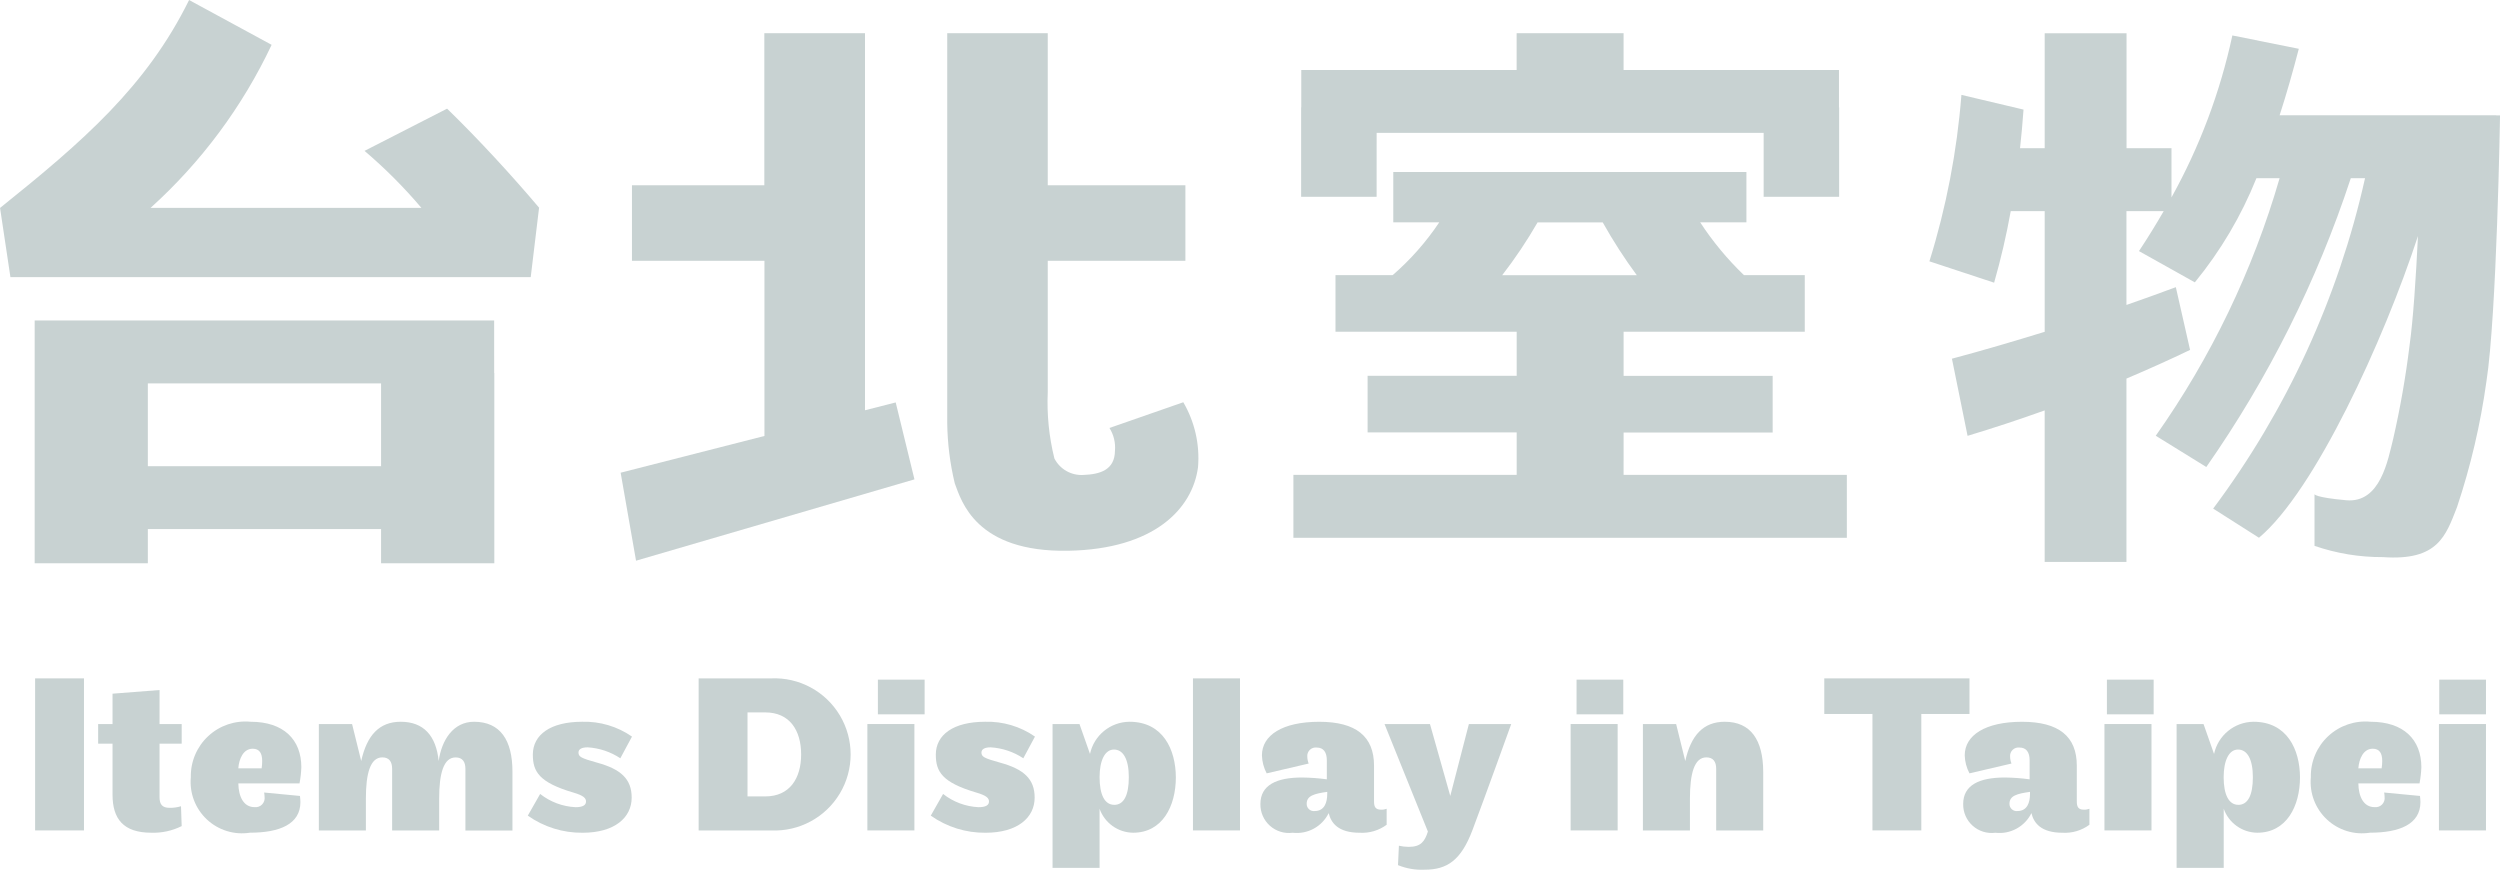
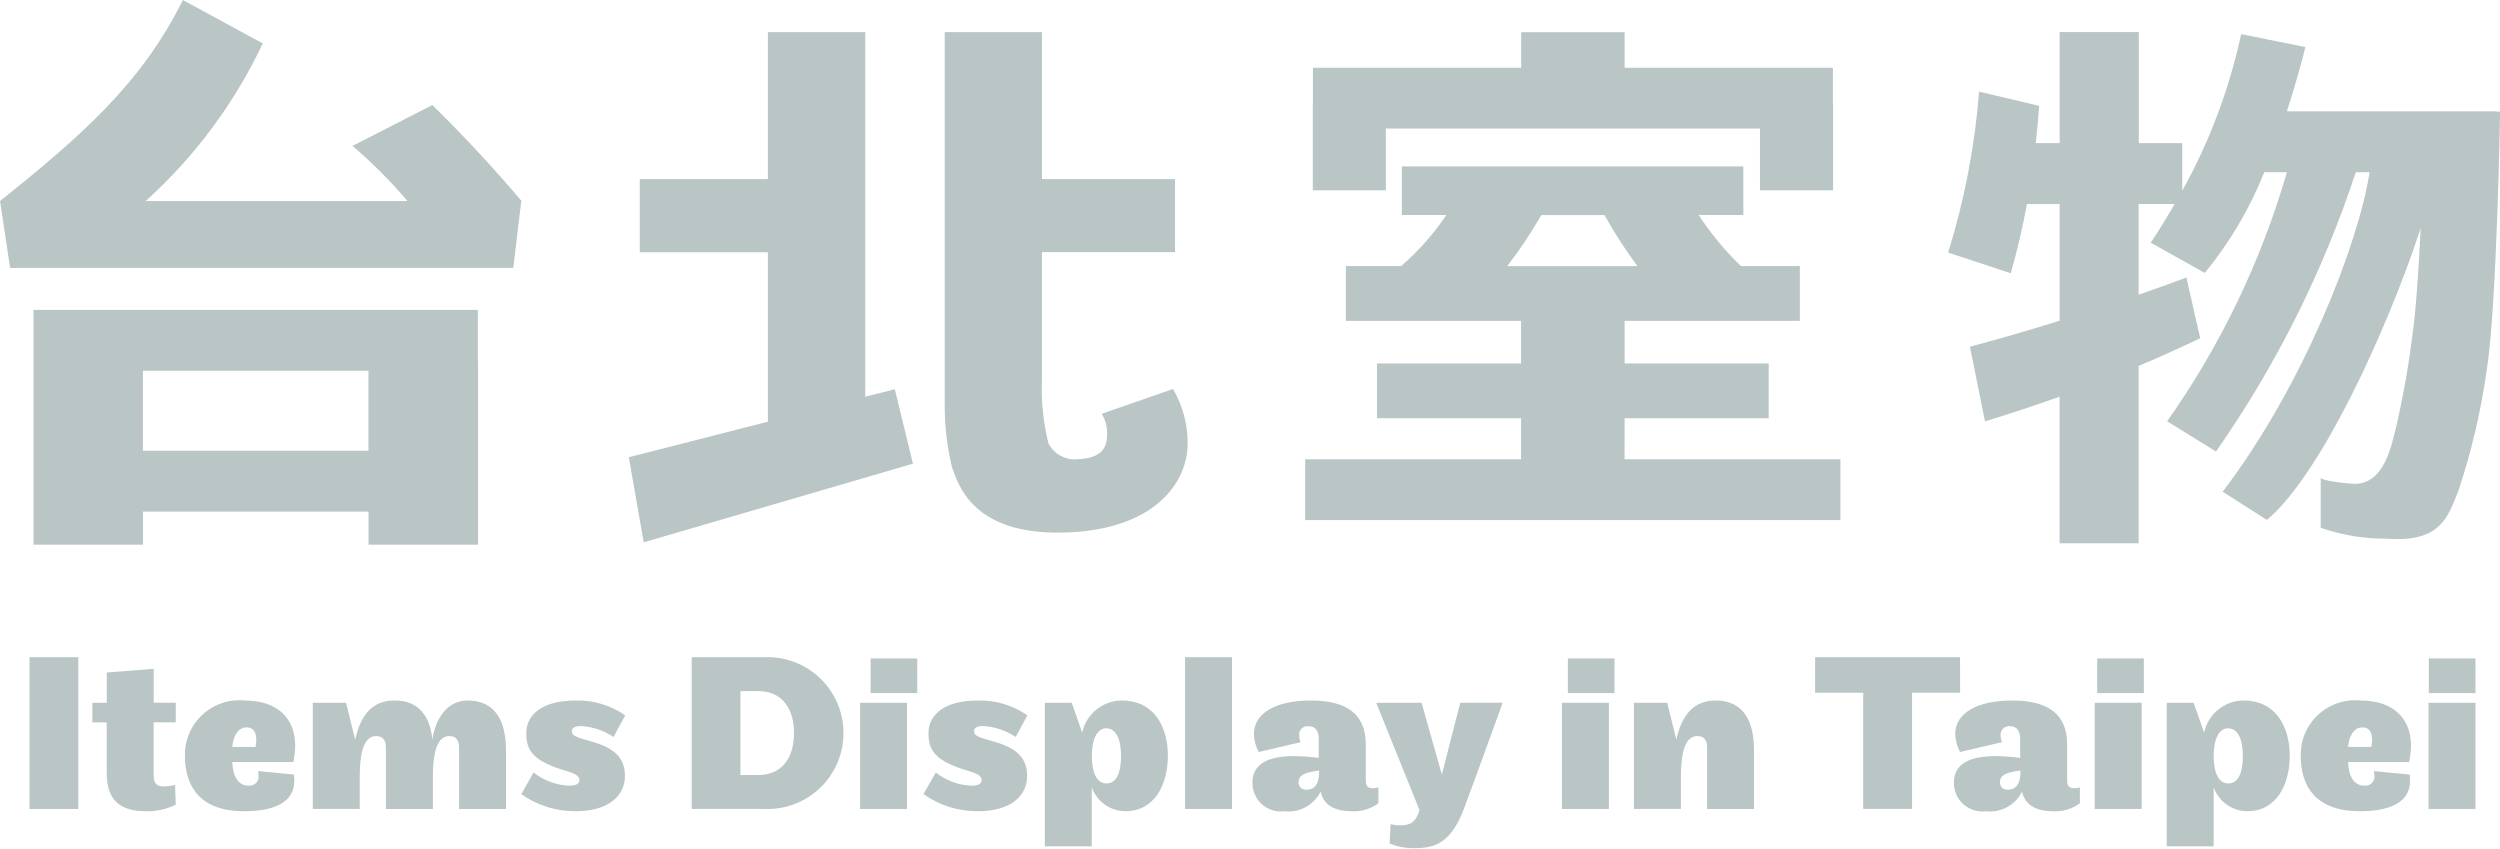
- <svg xmlns="http://www.w3.org/2000/svg" width="105.347" height="36.648" viewBox="0 0 105.347 36.648">
-   <g transform="translate(-90.192 -393.199)">
-     <g transform="translate(90.192 393.199)">
-       <path d="M152.48,411.778a1.545,1.545,0,0,1,.232.96c-.007.8-.612.995-1.335,1.02a1.285,1.285,0,0,1-1.217-.694,9.816,9.816,0,0,1-.28-2.793v-5.538h5.8v-3.182h-5.8v-6.408h-4.236v16.425a11.456,11.456,0,0,0,.318,2.544c.276.736.878,2.914,4.792,2.84,3.615-.068,5.225-1.769,5.458-3.518a4.661,4.661,0,0,0-.62-2.74Z" transform="translate(-105.729 -393.744)" fill="#c8d2d2" />
-       <path d="M227.026,398.606V398.6H217.9c.291-.9.558-1.837.808-2.8l-2.8-.562a24.771,24.771,0,0,1-2.565,6.824v-2.074h-1.894v-4.841H208v4.841h-1.039c.058-.536.109-1.078.147-1.626l-2.617-.62a31.985,31.985,0,0,1-1.349,7.014l2.727.9a30.717,30.717,0,0,0,.7-3.015H208v5.085c-1.3.4-2.6.784-3.909,1.133l.659,3.251q1.655-.5,3.249-1.072v6.385h3.446v-7.726q1.365-.577,2.681-1.208l-.6-2.644c-.692.259-1.386.507-2.081.749v-3.954h1.57c-.319.553-.664,1.114-1.042,1.685l2.354,1.317a16.784,16.784,0,0,0,2.595-4.389h.977a36.374,36.374,0,0,1-5.219,10.853l2.13,1.317a46.737,46.737,0,0,0,6.089-12.17h.6a36.561,36.561,0,0,1-6.4,13.923l1.93,1.228c2.353-1.969,5.254-8.3,6.7-12.713-.084,1.733-.2,3.508-.353,4.6a38.78,38.78,0,0,1-.69,3.942c-.222.881-.533,2.721-1.977,2.591-1.347-.121-1.339-.258-1.339-.258v2.18a8.691,8.691,0,0,0,2.883.474c2.323.166,2.649-.9,3.123-2.11a29.461,29.461,0,0,0,1.237-5.286c.438-2.8.575-11.217.575-11.217Z" transform="translate(-121.839 -393.744)" fill="#c8d2d2" />
-       <path d="M136.82,411.032V395.144h-4.242v6.408H127v3.181h5.583v7.382l-6.06,1.548.649,3.708,11.732-3.427-.79-3.242Z" transform="translate(-100.37 -393.744)" fill="#c8d2d2" />
-       <path d="M111.583,411.961H92.221v2.212h0v8.018H96.99V420.75h9.828v1.441h4.772v-8.018h-.006ZM96.99,418.1v-3.487h9.828V418.1Z" transform="translate(-90.76 -398.456)" fill="#c8d2d2" />
-       <path d="M179.825,414.246h6.281v-2.386h-6.281V410h7.634v-2.386h-2.564a12.793,12.793,0,0,1-1.844-2.225H185V403.27H170.119v2.121h1.937a11.112,11.112,0,0,1-1.964,2.225h-2.408V410h7.635v1.857h-6.282v2.386h6.282v1.787H165.91v2.652h23.322v-2.652h-9.408Zm-3.629-8.854h2.749a21.212,21.212,0,0,0,1.435,2.225h-5.671A19.635,19.635,0,0,0,176.2,405.391Z" transform="translate(-111.408 -396.021)" fill="#c8d2d2" />
-       <path d="M169.545,399.344h16.308v2.692h3.181v-3.769h-.007v-1.574h-9.076v-1.549h-4.507v1.549h-9.075v1.574h-.006v3.769h3.181Z" transform="translate(-111.535 -393.744)" fill="#c8d2d2" />
-       <path d="M109.032,397.777l-3.479,1.78a20.8,20.8,0,0,1,2.395,2.4H96.538a21.741,21.741,0,0,0,5.1-6.869L98.16,393.2c-1.8,3.649-4.481,5.966-7.966,8.761h0l.437,2.915h21.925l.351-2.916.009,0C111.766,400.6,110.391,399.1,109.032,397.777Z" transform="translate(-90.192 -393.199)" fill="#c8d2d2" />
+ <svg xmlns="http://www.w3.org/2000/svg" width="116.264" height="39.444" viewBox="0 0 116.264 39.444">
+   <g transform="translate(-88.008 -395.372)">
+     <g transform="translate(89.381 425.936)">
+       <rect width="2.268" height="7.057" fill="#bac5c5" />
+       <path d="M96.454,435.862l-2.183.17v1.409H93.6v.912h.668v2.362c0,1.124.5,1.77,1.8,1.77a2.946,2.946,0,0,0,1.41-.307l-.032-.922a1.729,1.729,0,0,1-.529.075c-.35,0-.466-.17-.466-.5v-2.479h1.028v-.912H96.454Z" transform="translate(-90.678 -435.322)" fill="#bac5c5" />
+       <path d="M104.333,439.888c0-1.283-.827-2.109-2.352-2.109a2.532,2.532,0,0,0-2.776,2.575c0,1.483.763,2.575,2.745,2.575,1.367,0,2.341-.392,2.341-1.42a2.759,2.759,0,0,0-.022-.287l-1.663-.159a1.386,1.386,0,0,1,.021.2.421.421,0,0,1-.466.476c-.509,0-.741-.487-.752-1.1h2.839A4.883,4.883,0,0,0,104.333,439.888Zm-1.844.052h-1.081c.031-.445.234-.911.668-.911.318,0,.445.223.445.562A2.1,2.1,0,0,1,102.489,439.941Z" transform="translate(-91.977 -435.766)" fill="#bac5c5" />
+       <path d="M114.148,437.779c-.964,0-1.5.848-1.642,1.823-.116-1.176-.7-1.823-1.759-1.823-1,0-1.568.625-1.833,1.823l-.423-1.717h-1.547v4.938h2.182V441.34c0-1.155.2-1.907.763-1.907.318,0,.456.2.456.53v2.861h2.183V441.34c0-1.155.2-1.907.763-1.907.318,0,.456.2.456.53v2.861h2.182V440.1C115.928,438.627,115.356,437.779,114.148,437.779Z" transform="translate(-93.77 -435.766)" fill="#bac5c5" />
+       <path d="M122.341,438.966a3.075,3.075,0,0,1,1.515.509l.541-1.006a3.85,3.85,0,0,0-2.31-.689c-1.473,0-2.289.6-2.289,1.526,0,.784.287,1.292,1.887,1.758.476.138.582.265.582.413,0,.17-.148.265-.487.265a2.878,2.878,0,0,1-1.642-.615l-.572,1.007a4.324,4.324,0,0,0,2.543.794c1.483,0,2.278-.7,2.278-1.632,0-.869-.509-1.324-1.6-1.621-.763-.212-.869-.276-.869-.477C121.917,439.051,122.065,438.966,122.341,438.966Z" transform="translate(-96.696 -435.766)" fill="#bac5c5" />
+       <path d="M133.253,435.159h-3.37v7.057h3.37a3.532,3.532,0,1,0,0-7.057Zm-.276,5.478h-.827v-3.9h.827c1.134,0,1.664.837,1.664,1.95S134.111,440.637,132.977,440.637Z" transform="translate(-99.088 -435.159)" fill="#bac5c5" />
+       <rect width="2.183" height="4.938" transform="translate(38.627 2.119)" fill="#bac5c5" />
+       <rect width="2.169" height="1.611" transform="translate(39.114 0.058)" fill="#bac5c5" />
+       <path d="M146.689,438.966a3.075,3.075,0,0,1,1.515.509l.541-1.006a3.85,3.85,0,0,0-2.31-.689c-1.473,0-2.289.6-2.289,1.526,0,.784.287,1.292,1.887,1.758.476.138.582.265.582.413,0,.17-.148.265-.487.265a2.88,2.88,0,0,1-1.642-.615l-.572,1.007a4.324,4.324,0,0,0,2.543.794c1.484,0,2.278-.7,2.278-1.632,0-.869-.509-1.324-1.6-1.621-.763-.212-.869-.276-.869-.477C146.265,439.051,146.413,438.966,146.689,438.966Z" transform="translate(-102.34 -435.766)" fill="#bac5c5" />
+       <path d="M154.837,437.779A1.892,1.892,0,0,0,153,439.273l-.488-1.388h-1.25v6.676h2.182v-2.744a1.671,1.671,0,0,0,1.558,1.112c1.356,0,1.981-1.229,1.981-2.575C156.988,439.072,156.394,437.779,154.837,437.779Zm-.71,3.857c-.435,0-.678-.466-.678-1.282,0-.774.244-1.282.668-1.282s.689.445.689,1.282S154.572,441.636,154.127,441.636Z" transform="translate(-104.044 -435.766)" fill="#bac5c5" />
+       <rect width="2.183" height="7.057" transform="translate(53.739)" fill="#bac5c5" />
+       <path d="M169.1,441.477v-1.663c0-1.357-.837-2.035-2.543-2.035s-2.66.625-2.66,1.558a1.9,1.9,0,0,0,.222.837l1.95-.456A.945.945,0,0,1,166,439.4a.392.392,0,0,1,.446-.424c.307,0,.466.212.466.594v.88a9.124,9.124,0,0,0-1.155-.085c-1.176,0-1.928.35-1.928,1.229a1.322,1.322,0,0,0,1.494,1.335,1.655,1.655,0,0,0,1.674-.911c.106.456.445.911,1.441.911a1.912,1.912,0,0,0,1.251-.371v-.741a.669.669,0,0,1-.265.042C169.163,441.859,169.1,441.721,169.1,441.477Zm-2.172-.35c0,.382-.116.8-.582.8a.333.333,0,0,1-.371-.34c0-.37.35-.466.953-.551Z" transform="translate(-106.957 -435.766)" fill="#bac5c5" />
+       <path d="M174.375,441.255l-.943-3.338h-2.109l2.013,4.991c-.148.466-.328.71-.89.71a2.03,2.03,0,0,1-.456-.053l-.043.9a2.918,2.918,0,0,0,1.24.212c1.039,0,1.685-.435,2.215-1.834.582-1.546,1.8-4.927,1.8-4.927h-1.971Z" transform="translate(-108.694 -435.798)" fill="#bac5c5" />
+       <rect width="2.183" height="4.938" transform="translate(71.266 2.119)" fill="#bac5c5" />
+       <rect width="2.169" height="1.611" transform="translate(71.542 0.058)" fill="#bac5c5" />
+       <path d="M190.729,437.779c-1,0-1.568.625-1.833,1.823l-.424-1.717h-1.547v4.938h2.183V441.34c0-1.155.2-1.907.763-1.907.318,0,.456.2.456.53v2.861h2.182V440.1C192.509,438.627,191.937,437.779,190.729,437.779Z" transform="translate(-112.31 -435.766)" fill="#bac5c5" />
+       <path d="M204.631,435.159h-6.739v1.653h2.236v5.4H202.4v-5.4h2.236Z" transform="translate(-114.852 -435.159)" fill="#bac5c5" />
+       <path d="M211.56,441.477v-1.663c0-1.357-.837-2.035-2.544-2.035s-2.66.625-2.66,1.558a1.906,1.906,0,0,0,.223.837l1.95-.456a.945.945,0,0,1-.064-.318.391.391,0,0,1,.446-.424c.307,0,.466.212.466.594v.88a9.123,9.123,0,0,0-1.155-.085c-1.176,0-1.928.35-1.928,1.229a1.321,1.321,0,0,0,1.493,1.335,1.656,1.656,0,0,0,1.675-.911c.106.456.445.911,1.44.911a1.91,1.91,0,0,0,1.251-.371v-.741a.667.667,0,0,1-.265.042C211.624,441.859,211.56,441.721,211.56,441.477Zm-2.172-.35c0,.382-.117.8-.583.8a.332.332,0,0,1-.37-.34c0-.37.35-.466.953-.551Z" transform="translate(-116.8 -435.766)" fill="#bac5c5" />
+       <rect width="2.183" height="4.938" transform="translate(96.043 2.119)" fill="#bac5c5" />
+       <rect width="2.169" height="1.611" transform="translate(96.158 0.058)" fill="#bac5c5" />
+       <path d="M222.749,437.779a1.892,1.892,0,0,0-1.833,1.494l-.487-1.388h-1.251v6.676h2.182v-2.744a1.672,1.672,0,0,0,1.558,1.112c1.356,0,1.981-1.229,1.981-2.575C224.9,439.072,224.307,437.779,222.749,437.779Zm-.71,3.857c-.435,0-.678-.466-.678-1.282,0-.774.244-1.282.668-1.282s.689.445.689,1.282S222.484,441.636,222.039,441.636Z" transform="translate(-119.786 -435.766)" fill="#bac5c5" />
+       <path d="M232.418,439.888c0-1.283-.827-2.109-2.352-2.109a2.532,2.532,0,0,0-2.776,2.575c0,1.483.763,2.575,2.745,2.575,1.367,0,2.341-.392,2.341-1.42a2.761,2.761,0,0,0-.021-.287l-1.663-.159a1.286,1.286,0,0,1,.022.2.421.421,0,0,1-.466.476c-.509,0-.742-.487-.753-1.1h2.84A4.975,4.975,0,0,0,232.418,439.888Zm-1.844.052h-1.081c.032-.445.234-.911.668-.911.318,0,.446.223.446.562A2.1,2.1,0,0,1,230.574,439.941Z" transform="translate(-121.666 -435.766)" fill="#bac5c5" />
+       <rect width="2.183" height="4.938" transform="translate(111.568 2.119)" fill="#bac5c5" />
+       <rect width="2.169" height="1.611" transform="translate(111.582 0.058)" fill="#bac5c5" />
    </g>
-     <g transform="translate(91.672 421.785)">
-       <rect width="2.059" height="6.407" transform="translate(0 0)" fill="#c8d2d2" />
-       <path d="M98.526,433.594l-1.982.154v1.279h-.606v.828h.606V438c0,1.02.452,1.607,1.635,1.607a2.675,2.675,0,0,0,1.279-.279l-.029-.837a1.57,1.57,0,0,1-.481.067c-.317,0-.423-.153-.423-.452v-2.251h.933v-.828h-.933Z" transform="translate(-93.282 -433.103)" fill="#c8d2d2" />
-       <path d="M106.02,437.367c0-1.165-.75-1.915-2.136-1.915a2.3,2.3,0,0,0-2.521,2.338,2.165,2.165,0,0,0,2.492,2.337c1.241,0,2.126-.356,2.126-1.289,0-.077-.01-.173-.019-.26l-1.51-.144a1.212,1.212,0,0,1,.019.183.382.382,0,0,1-.423.433c-.461,0-.673-.442-.683-1h2.578A4.453,4.453,0,0,0,106.02,437.367Zm-1.674.048h-.982c.029-.4.212-.827.606-.827.289,0,.4.2.4.51A2,2,0,0,1,104.347,437.414Z" transform="translate(-94.802 -433.624)" fill="#c8d2d2" />
-       <path d="M115.4,435.452c-.875,0-1.366.769-1.491,1.655-.106-1.068-.635-1.655-1.6-1.655-.9,0-1.424.567-1.664,1.655l-.385-1.559h-1.4v4.484h1.982v-1.347c0-1.049.183-1.732.693-1.732.288,0,.413.183.413.481v2.6h1.982v-1.347c0-1.049.183-1.732.693-1.732.289,0,.413.183.413.481v2.6h1.982v-2.473C117.021,436.221,116.5,435.452,115.4,435.452Z" transform="translate(-96.904 -433.624)" fill="#c8d2d2" />
-       <path d="M123.614,436.53a2.792,2.792,0,0,1,1.376.461l.491-.914a3.5,3.5,0,0,0-2.1-.625c-1.337,0-2.078.548-2.078,1.385,0,.712.26,1.174,1.712,1.6.433.125.529.24.529.375,0,.154-.135.24-.442.24a2.614,2.614,0,0,1-1.491-.558l-.52.914a3.925,3.925,0,0,0,2.309.721c1.347,0,2.068-.635,2.068-1.481,0-.789-.461-1.2-1.453-1.472-.692-.192-.788-.25-.788-.433C123.229,436.607,123.363,436.53,123.614,436.53Z" transform="translate(-100.33 -433.624)" fill="#c8d2d2" />
-       <path d="M134.151,432.912h-3.059v6.408h3.059a3.207,3.207,0,1,0,0-6.408Zm-.25,4.974h-.75v-3.54h.75c1.029,0,1.51.76,1.51,1.77S134.93,437.886,133.9,437.886Z" transform="translate(-103.132 -432.912)" fill="#c8d2d2" />
-       <rect width="1.982" height="4.483" transform="translate(35.07 1.924)" fill="#c8d2d2" />
-       <rect width="1.969" height="1.462" transform="translate(35.513 0.053)" fill="#c8d2d2" />
-       <path d="M147.206,436.53a2.79,2.79,0,0,1,1.376.461l.491-.914a3.5,3.5,0,0,0-2.1-.625c-1.337,0-2.078.548-2.078,1.385,0,.712.26,1.174,1.712,1.6.433.125.529.24.529.375,0,.154-.135.24-.443.24a2.616,2.616,0,0,1-1.491-.558l-.519.914a3.921,3.921,0,0,0,2.308.721c1.347,0,2.069-.635,2.069-1.481,0-.789-.462-1.2-1.453-1.472-.693-.192-.789-.25-.789-.433C146.822,436.607,146.956,436.53,147.206,436.53Z" transform="translate(-106.941 -433.624)" fill="#c8d2d2" />
-       <path d="M155.052,435.452a1.716,1.716,0,0,0-1.664,1.356l-.443-1.26H151.81v6.061h1.982v-2.491a1.517,1.517,0,0,0,1.414,1.01c1.232,0,1.8-1.116,1.8-2.337C157,436.625,156.466,435.452,155.052,435.452Zm-.644,3.5c-.4,0-.616-.423-.616-1.164,0-.7.221-1.165.606-1.165s.626.4.626,1.165S154.812,438.954,154.408,438.954Z" transform="translate(-108.937 -433.624)" fill="#c8d2d2" />
-       <rect width="1.982" height="6.407" transform="translate(48.79 0)" fill="#c8d2d2" />
-       <path d="M168.769,438.809V437.3c0-1.232-.76-1.847-2.309-1.847s-2.415.567-2.415,1.414a1.729,1.729,0,0,0,.2.759l1.77-.413a.861.861,0,0,1-.058-.289.355.355,0,0,1,.4-.385c.279,0,.423.192.423.539v.8a8.378,8.378,0,0,0-1.048-.077c-1.068,0-1.751.317-1.751,1.116a1.2,1.2,0,0,0,1.357,1.212,1.5,1.5,0,0,0,1.52-.827c.1.414.4.827,1.308.827a1.737,1.737,0,0,0,1.135-.337v-.673a.6.6,0,0,1-.24.038C168.826,439.155,168.769,439.031,168.769,438.809Zm-1.972-.317c0,.346-.106.722-.529.722a.3.3,0,0,1-.337-.308c0-.337.317-.423.866-.5Z" transform="translate(-112.349 -433.624)" fill="#c8d2d2" />
-       <path d="M174.016,438.615l-.856-3.03h-1.915l1.828,4.531c-.135.423-.3.645-.808.645a1.886,1.886,0,0,1-.414-.048l-.038.818a2.639,2.639,0,0,0,1.126.192c.942,0,1.53-.394,2.01-1.664.529-1.4,1.635-4.474,1.635-4.474H174.8Z" transform="translate(-114.383 -433.661)" fill="#c8d2d2" />
-       <rect width="1.982" height="4.483" transform="translate(64.704 1.924)" fill="#c8d2d2" />
-       <rect width="1.969" height="1.462" transform="translate(64.954 0.053)" fill="#c8d2d2" />
-       <path d="M189.817,435.452c-.9,0-1.424.567-1.664,1.655l-.385-1.559h-1.4v4.484h1.982v-1.347c0-1.049.183-1.732.692-1.732.289,0,.414.183.414.481v2.6h1.982v-2.473C191.433,436.221,190.913,435.452,189.817,435.452Z" transform="translate(-118.618 -433.624)" fill="#c8d2d2" />
-       <path d="M203.108,432.912h-6.119v1.5h2.03v4.906h2.059v-4.906h2.03Z" transform="translate(-121.596 -432.912)" fill="#c8d2d2" />
-       <path d="M209.911,438.809V437.3c0-1.232-.759-1.847-2.308-1.847s-2.415.567-2.415,1.414a1.729,1.729,0,0,0,.2.759l1.77-.413a.844.844,0,0,1-.058-.289.355.355,0,0,1,.4-.385c.279,0,.423.192.423.539v.8a8.389,8.389,0,0,0-1.049-.077c-1.067,0-1.751.317-1.751,1.116a1.2,1.2,0,0,0,1.356,1.212,1.5,1.5,0,0,0,1.52-.827c.1.414.4.827,1.309.827a1.737,1.737,0,0,0,1.135-.337v-.673a.606.606,0,0,1-.241.038C209.969,439.155,209.911,439.031,209.911,438.809Zm-1.972-.317c0,.346-.106.722-.529.722a.3.3,0,0,1-.336-.308c0-.337.317-.423.865-.5Z" transform="translate(-123.877 -433.624)" fill="#c8d2d2" />
-       <rect width="1.982" height="4.483" transform="translate(87.199 1.924)" fill="#c8d2d2" />
-       <rect width="1.969" height="1.462" transform="translate(87.303 0.053)" fill="#c8d2d2" />
-       <path d="M220.856,435.452a1.718,1.718,0,0,0-1.664,1.356l-.443-1.26h-1.135v6.061H219.6v-2.491a1.516,1.516,0,0,0,1.414,1.01c1.232,0,1.8-1.116,1.8-2.337C222.809,436.625,222.27,435.452,220.856,435.452Zm-.644,3.5c-.394,0-.615-.423-.615-1.164,0-.7.221-1.165.606-1.165s.625.4.625,1.165S220.616,438.954,220.212,438.954Z" transform="translate(-127.375 -433.624)" fill="#c8d2d2" />
-       <path d="M230.13,437.367c0-1.165-.751-1.915-2.136-1.915a2.3,2.3,0,0,0-2.521,2.338,2.165,2.165,0,0,0,2.492,2.337c1.241,0,2.126-.356,2.126-1.289a2.431,2.431,0,0,0-.019-.26l-1.51-.144a1.127,1.127,0,0,1,.019.183.382.382,0,0,1-.423.433c-.462,0-.674-.442-.683-1h2.578A4.542,4.542,0,0,0,230.13,437.367Zm-1.674.048h-.981c.029-.4.212-.827.606-.827.289,0,.4.2.4.51A1.917,1.917,0,0,1,228.456,437.414Z" transform="translate(-129.577 -433.624)" fill="#c8d2d2" />
-       <rect width="1.982" height="4.483" transform="translate(101.294 1.924)" fill="#c8d2d2" />
-       <rect width="1.969" height="1.462" transform="translate(101.307 0.053)" fill="#c8d2d2" />
+     <path d="M231.44,401.012V401H221.7c.31-.961.6-1.96.862-2.989l-2.991-.6a26.432,26.432,0,0,1-2.738,7.283v-2.213h-2.021v-5.167H211.13v5.167h-1.109c.062-.573.116-1.151.157-1.735l-2.792-.662a34.13,34.13,0,0,1-1.44,7.485l2.911.96a32.769,32.769,0,0,0,.752-3.217h1.521v5.427c-1.384.429-2.772.836-4.171,1.208l.7,3.47q1.766-.535,3.468-1.145v6.815h3.678v-8.247q1.457-.615,2.862-1.288l-.641-2.822c-.738.276-1.479.54-2.221.8v-4.22h1.675c-.34.59-.708,1.188-1.112,1.8l2.513,1.407a17.917,17.917,0,0,0,2.769-4.685H221.7a38.833,38.833,0,0,1-5.57,11.583l2.273,1.406a49.883,49.883,0,0,0,6.5-12.989h.642c-.512,3.329-3.1,9.965-6.834,14.859l2.06,1.311c2.511-2.1,5.607-8.86,7.151-13.569-.09,1.85-.214,3.744-.376,4.914a41.377,41.377,0,0,1-.736,4.207c-.237.94-.569,2.9-2.109,2.765-1.437-.13-1.429-.276-1.429-.276v2.327a9.281,9.281,0,0,0,3.077.506c2.479.177,2.827-.962,3.333-2.252A31.437,31.437,0,0,0,231,412.983c.467-2.985.614-11.971.614-11.971Z" transform="translate(-27.338 -0.451)" fill="#bac5c5" />
+     <g transform="translate(117.252 396.865)">
+       <path d="M152.5,415.069a1.652,1.652,0,0,1,.247,1.025c-.007.854-.652,1.062-1.424,1.089a1.371,1.371,0,0,1-1.3-.741,10.477,10.477,0,0,1-.3-2.981V407.55h6.188v-3.395h-6.188v-6.839H145.2v17.53a12.222,12.222,0,0,0,.34,2.714c.294.785.937,3.111,5.114,3.032,3.858-.074,5.576-1.887,5.825-3.756a4.981,4.981,0,0,0-.663-2.924Z" transform="translate(-130.509 -397.316)" fill="#bac5c5" />
+       <path d="M137.07,414.273V397.316h-4.527v6.839h-5.958v3.4h5.958v7.879l-6.467,1.652.692,3.958,12.521-3.658-.843-3.46Z" transform="translate(-126.076 -397.316)" fill="#bac5c5" />
+     </g>
+     <g transform="translate(148.711 396.866)">
+       <path d="M181.878,417.157h6.7V414.61h-6.7v-1.982h8.148v-2.547h-2.737a13.688,13.688,0,0,1-1.967-2.375H187.4v-2.263H171.519v2.263h2.066a11.815,11.815,0,0,1-2.1,2.375h-2.57v2.547h8.148v1.982h-6.7v2.547h6.7v1.907h-10.04v2.829h24.891v-2.829h-10.04Zm-3.872-9.45h2.934a22.528,22.528,0,0,0,1.532,2.375h-6.053A20.9,20.9,0,0,0,178.005,407.706Z" transform="translate(-167.027 -399.2)" fill="#bac5c5" />
+       <path d="M170.877,401.8h17.4v2.873h3.4v-4.022h-.008v-1.68h-9.686v-1.653h-4.81v1.653h-9.686v1.68h-.006v4.022h3.4Z" transform="translate(-167.132 -397.316)" fill="#bac5c5" />
+     </g>
+     <g transform="translate(88.008 395.372)">
+       <path d="M110.7,414.133H90.037v2.361h0v8.557h5.092v-1.539h10.488v1.539h5.092v-8.557H110.7Zm-15.575,6.55v-3.72h10.488v3.72Z" transform="translate(-88.478 -399.721)" fill="#bac5c5" />
+       <path d="M108.114,400.258l-3.713,1.9a22.326,22.326,0,0,1,2.556,2.564H94.78a23.19,23.19,0,0,0,5.448-7.33l-3.717-2.019c-1.923,3.895-4.782,6.367-8.5,9.349h0v0h0l.466,3.111h23.4l.374-3.112.009-.005C111.033,403.267,109.565,401.672,108.114,400.258Z" transform="translate(-88.008 -395.372)" fill="#bac5c5" />
    </g>
  </g>
</svg>
